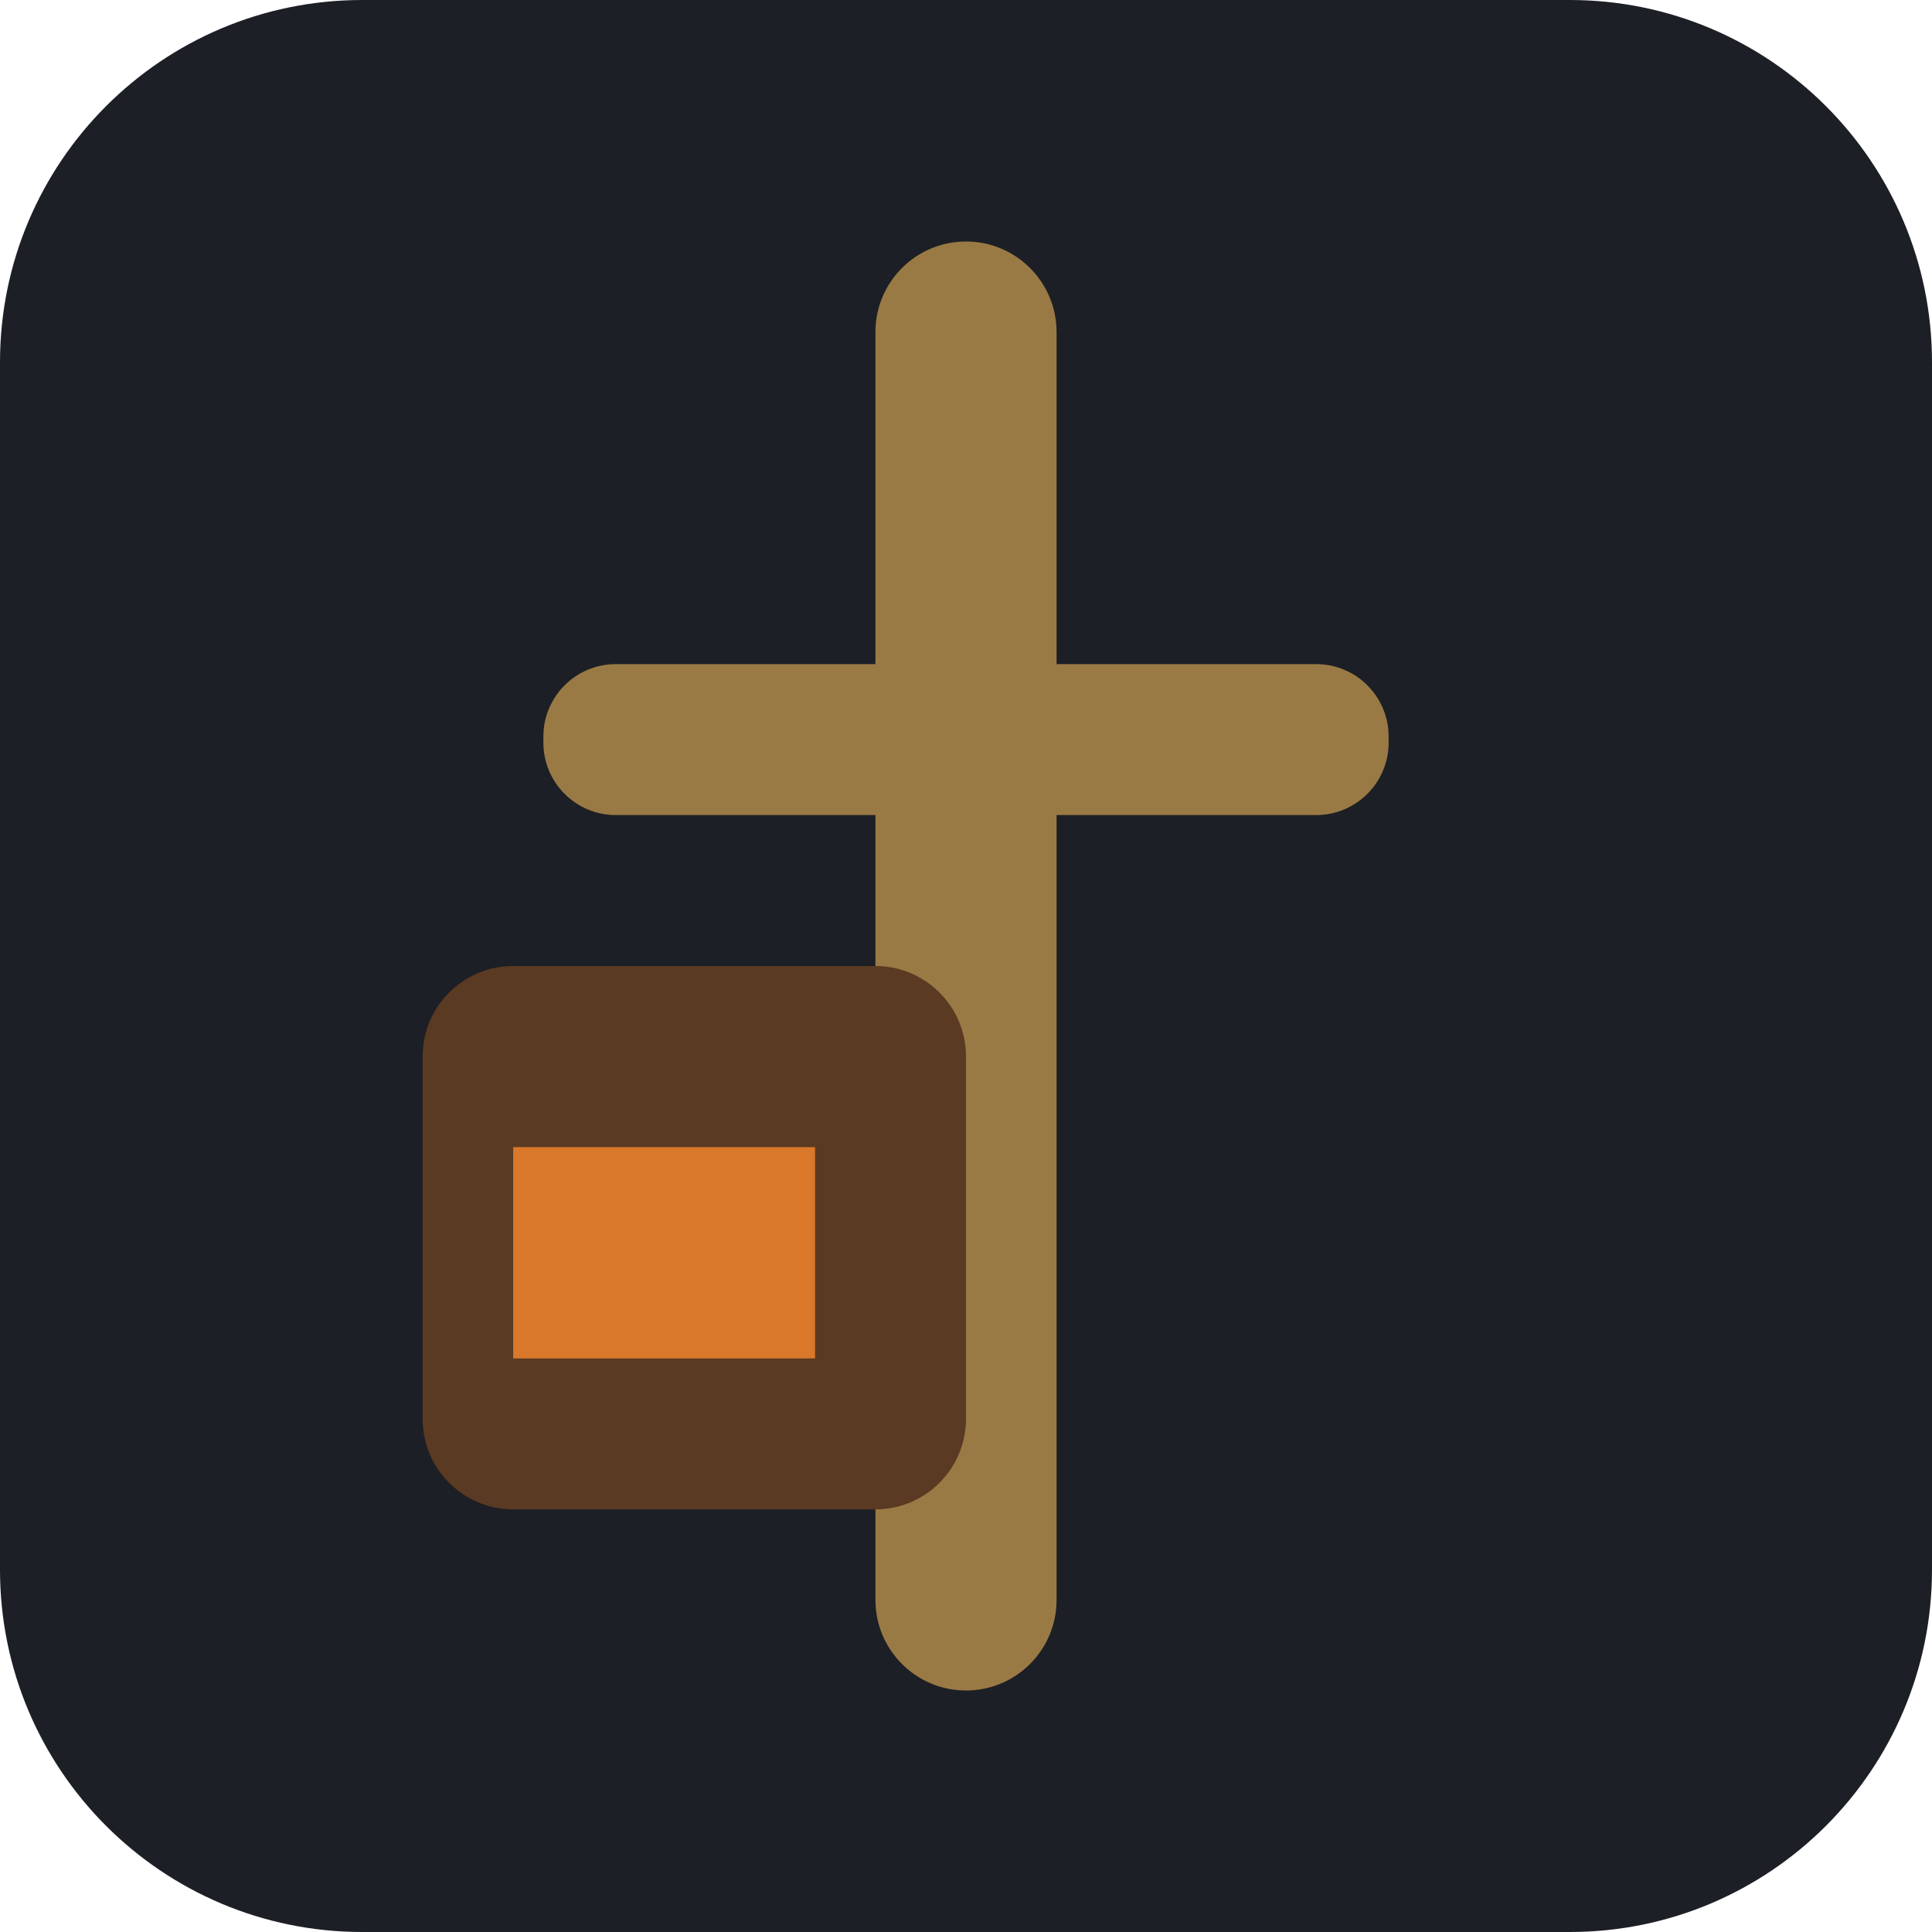
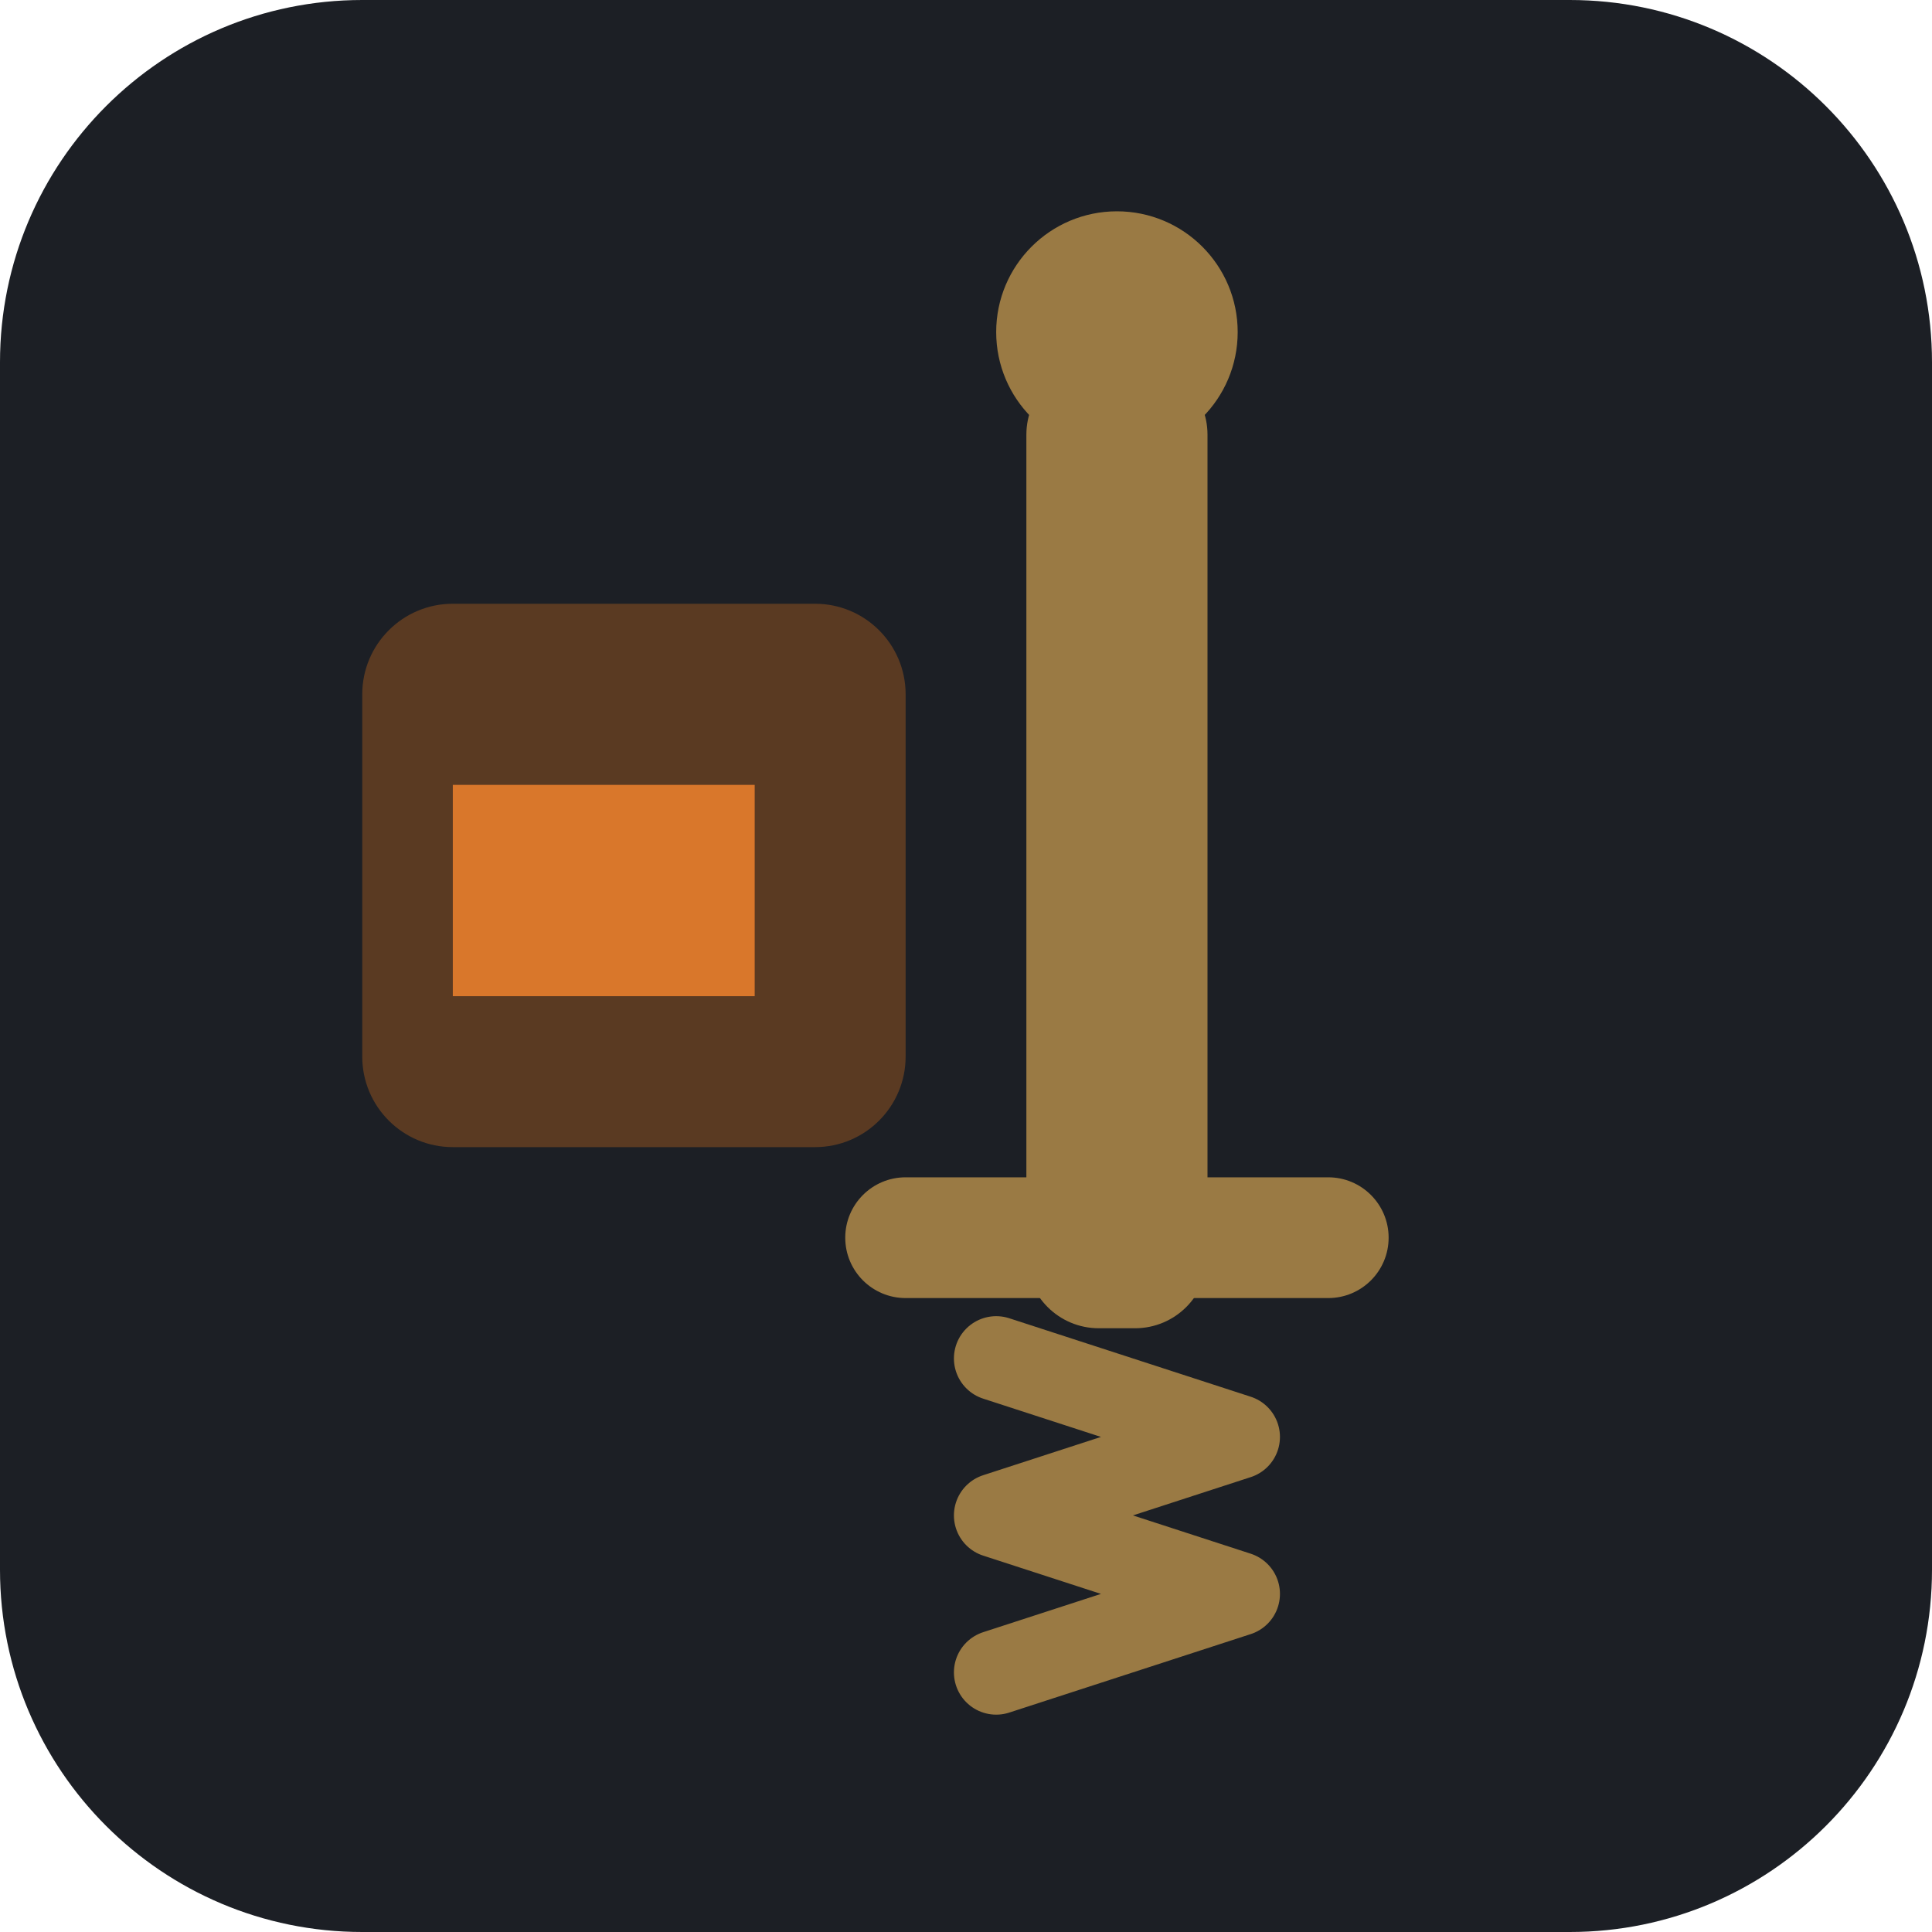
<svg xmlns="http://www.w3.org/2000/svg" viewBox="0 0 32 32">
  <rect width="32" height="32" rx="6" fill="#1c1f25" />
-   <rect x="14.5" y="4" width="3" height="24" rx="1.5" fill="#9a7a44" />
-   <rect x="9" y="11" width="14" height="2.5" rx="1.2" fill="#9a7a44" />
-   <rect x="7" y="16" width="9" height="9" rx="1.5" fill="#5a3a22" />
-   <rect x="8.5" y="19" width="5" height="3.5" fill="#d9772b" />
+   <rect x="17" y="6" width="3" height="16" rx="1.2" fill="#9a7a44" />
+   <circle cx="18.5" cy="5.5" r="2" fill="#9a7a44" />
+   <rect x="14" y="19.5" width="9" height="2" rx="1" fill="#9a7a44" />
+   <path d="M16.5 22.5 L20.5 23.8 L16.5 25.1 L20.5 26.4 L16.5 27.7" fill="none" stroke="#9a7a44" stroke-width="1.4" stroke-linecap="round" stroke-linejoin="round" />
+   <rect x="6" y="10" width="9" height="9" rx="1.5" fill="#5a3a22" />
+   <rect x="7.5" y="13" width="5" height="3.5" fill="#d9772b" />
</svg>
